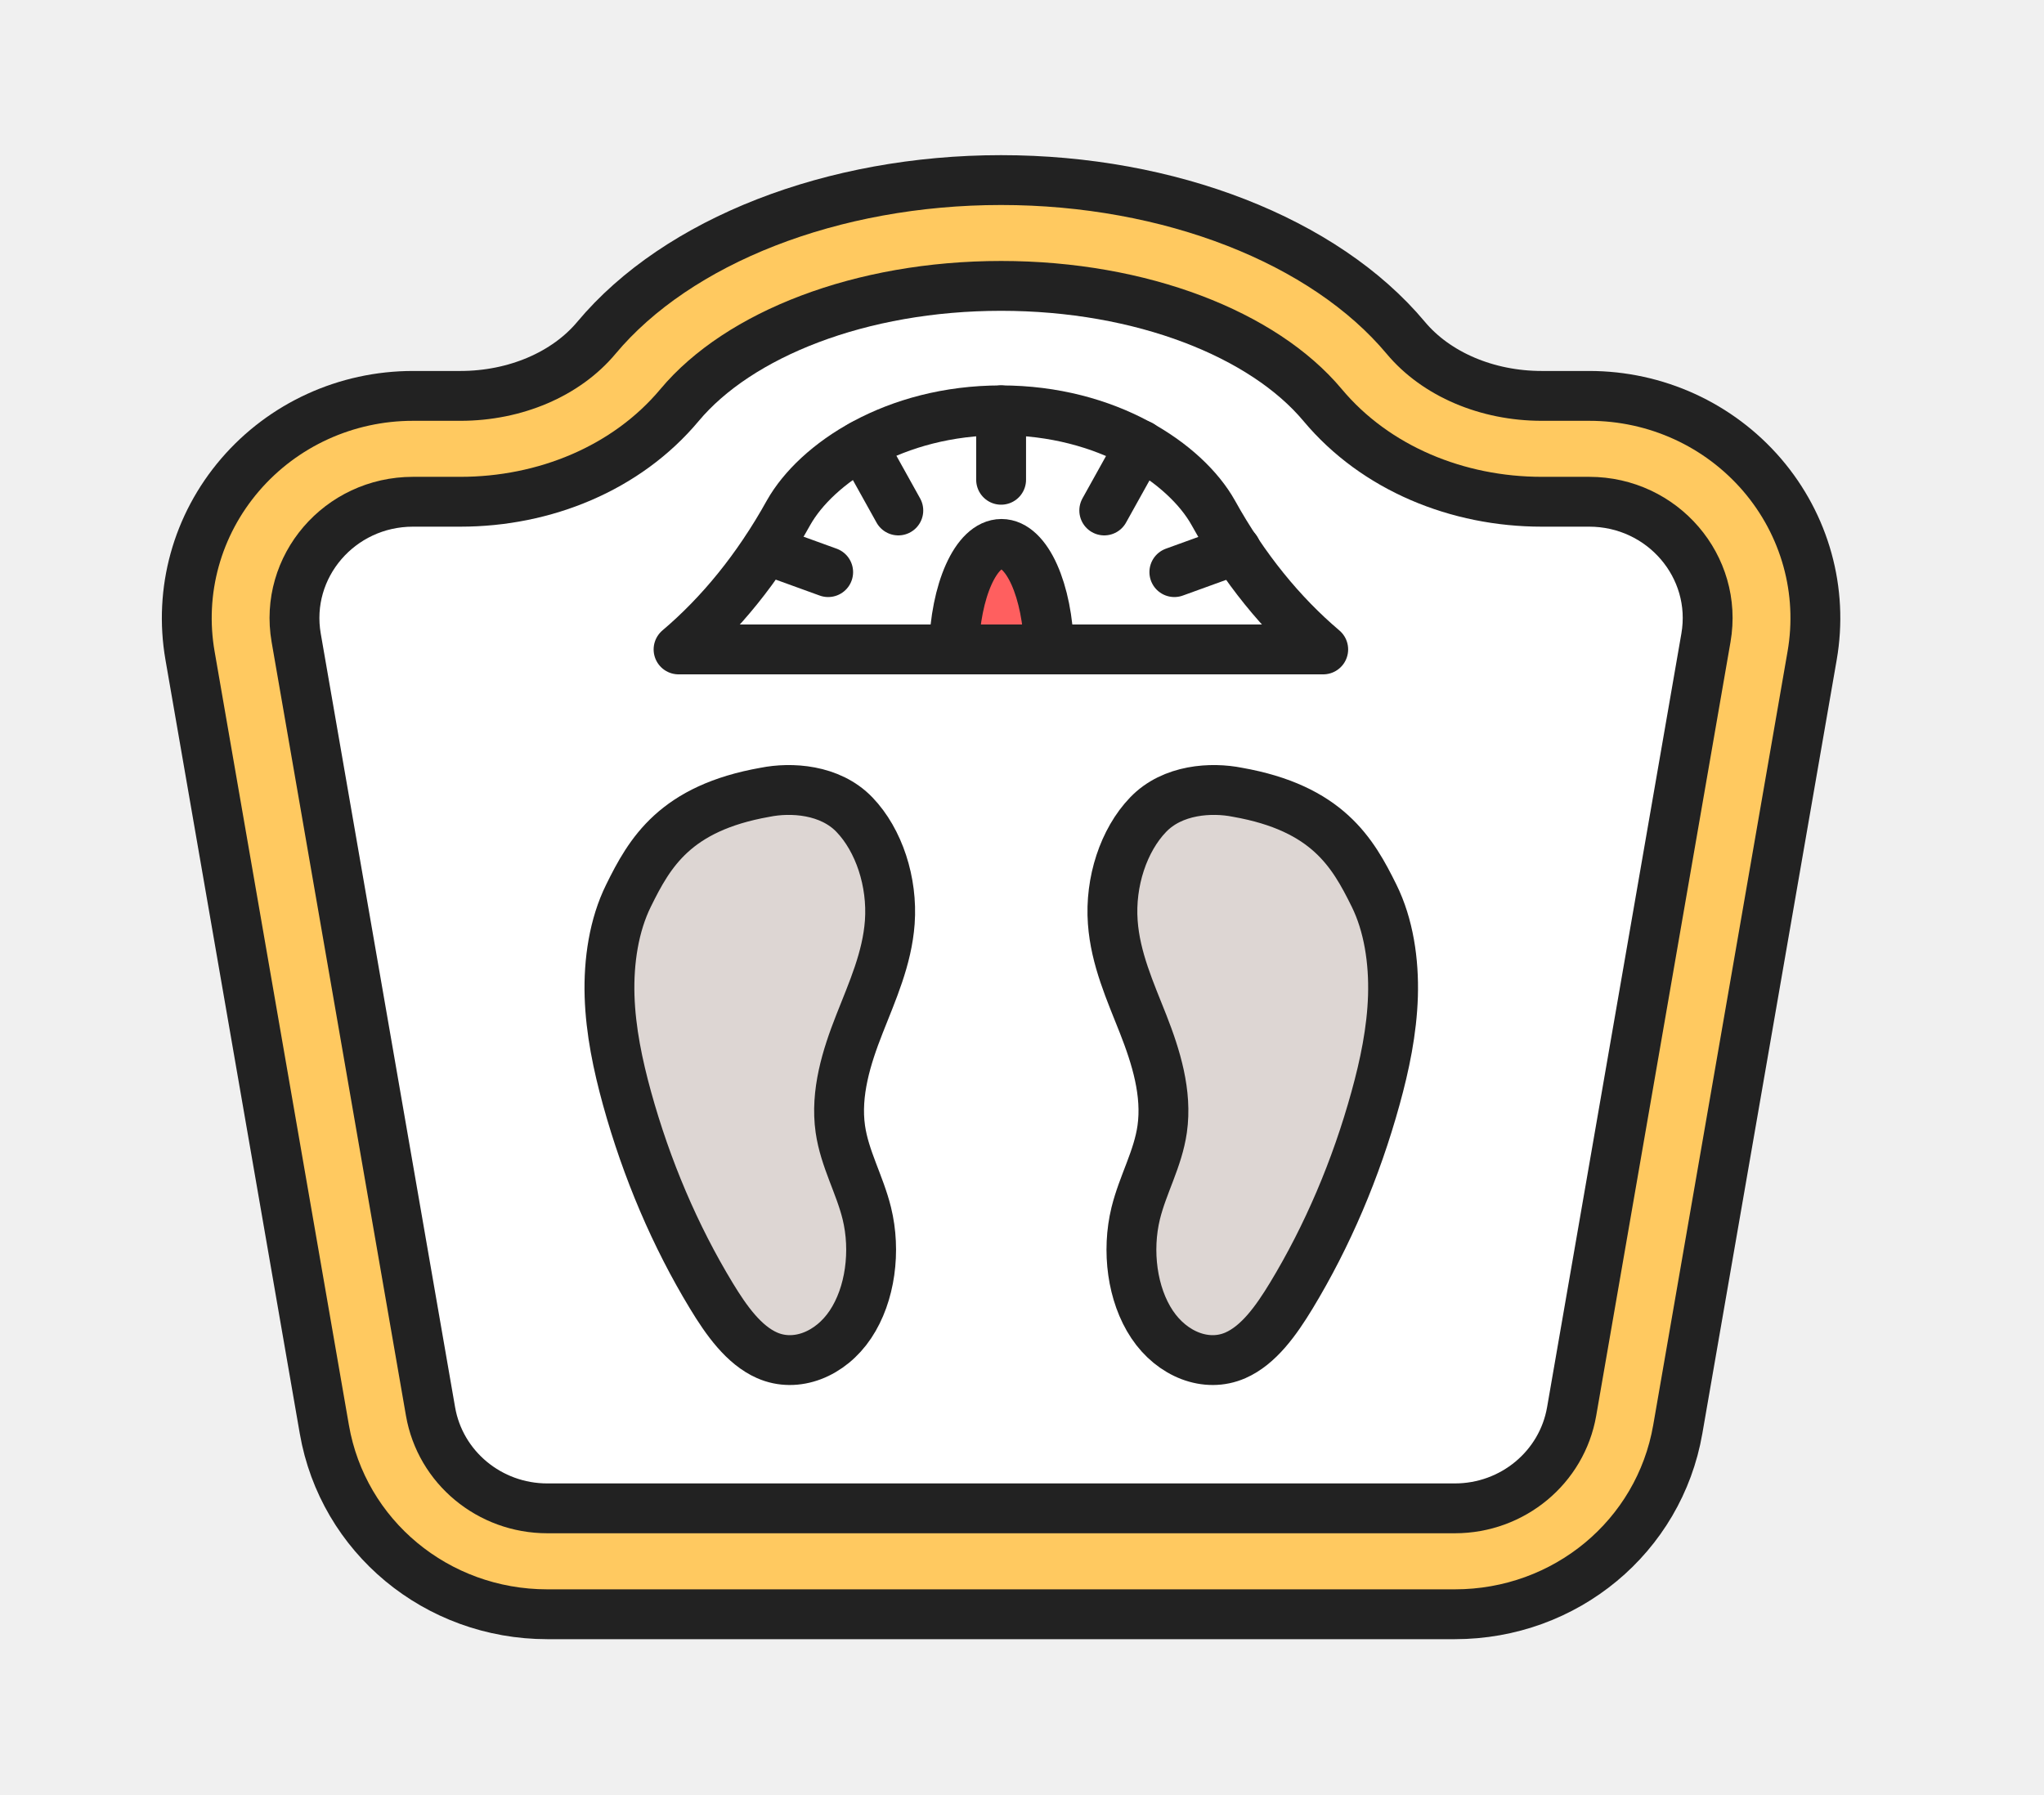
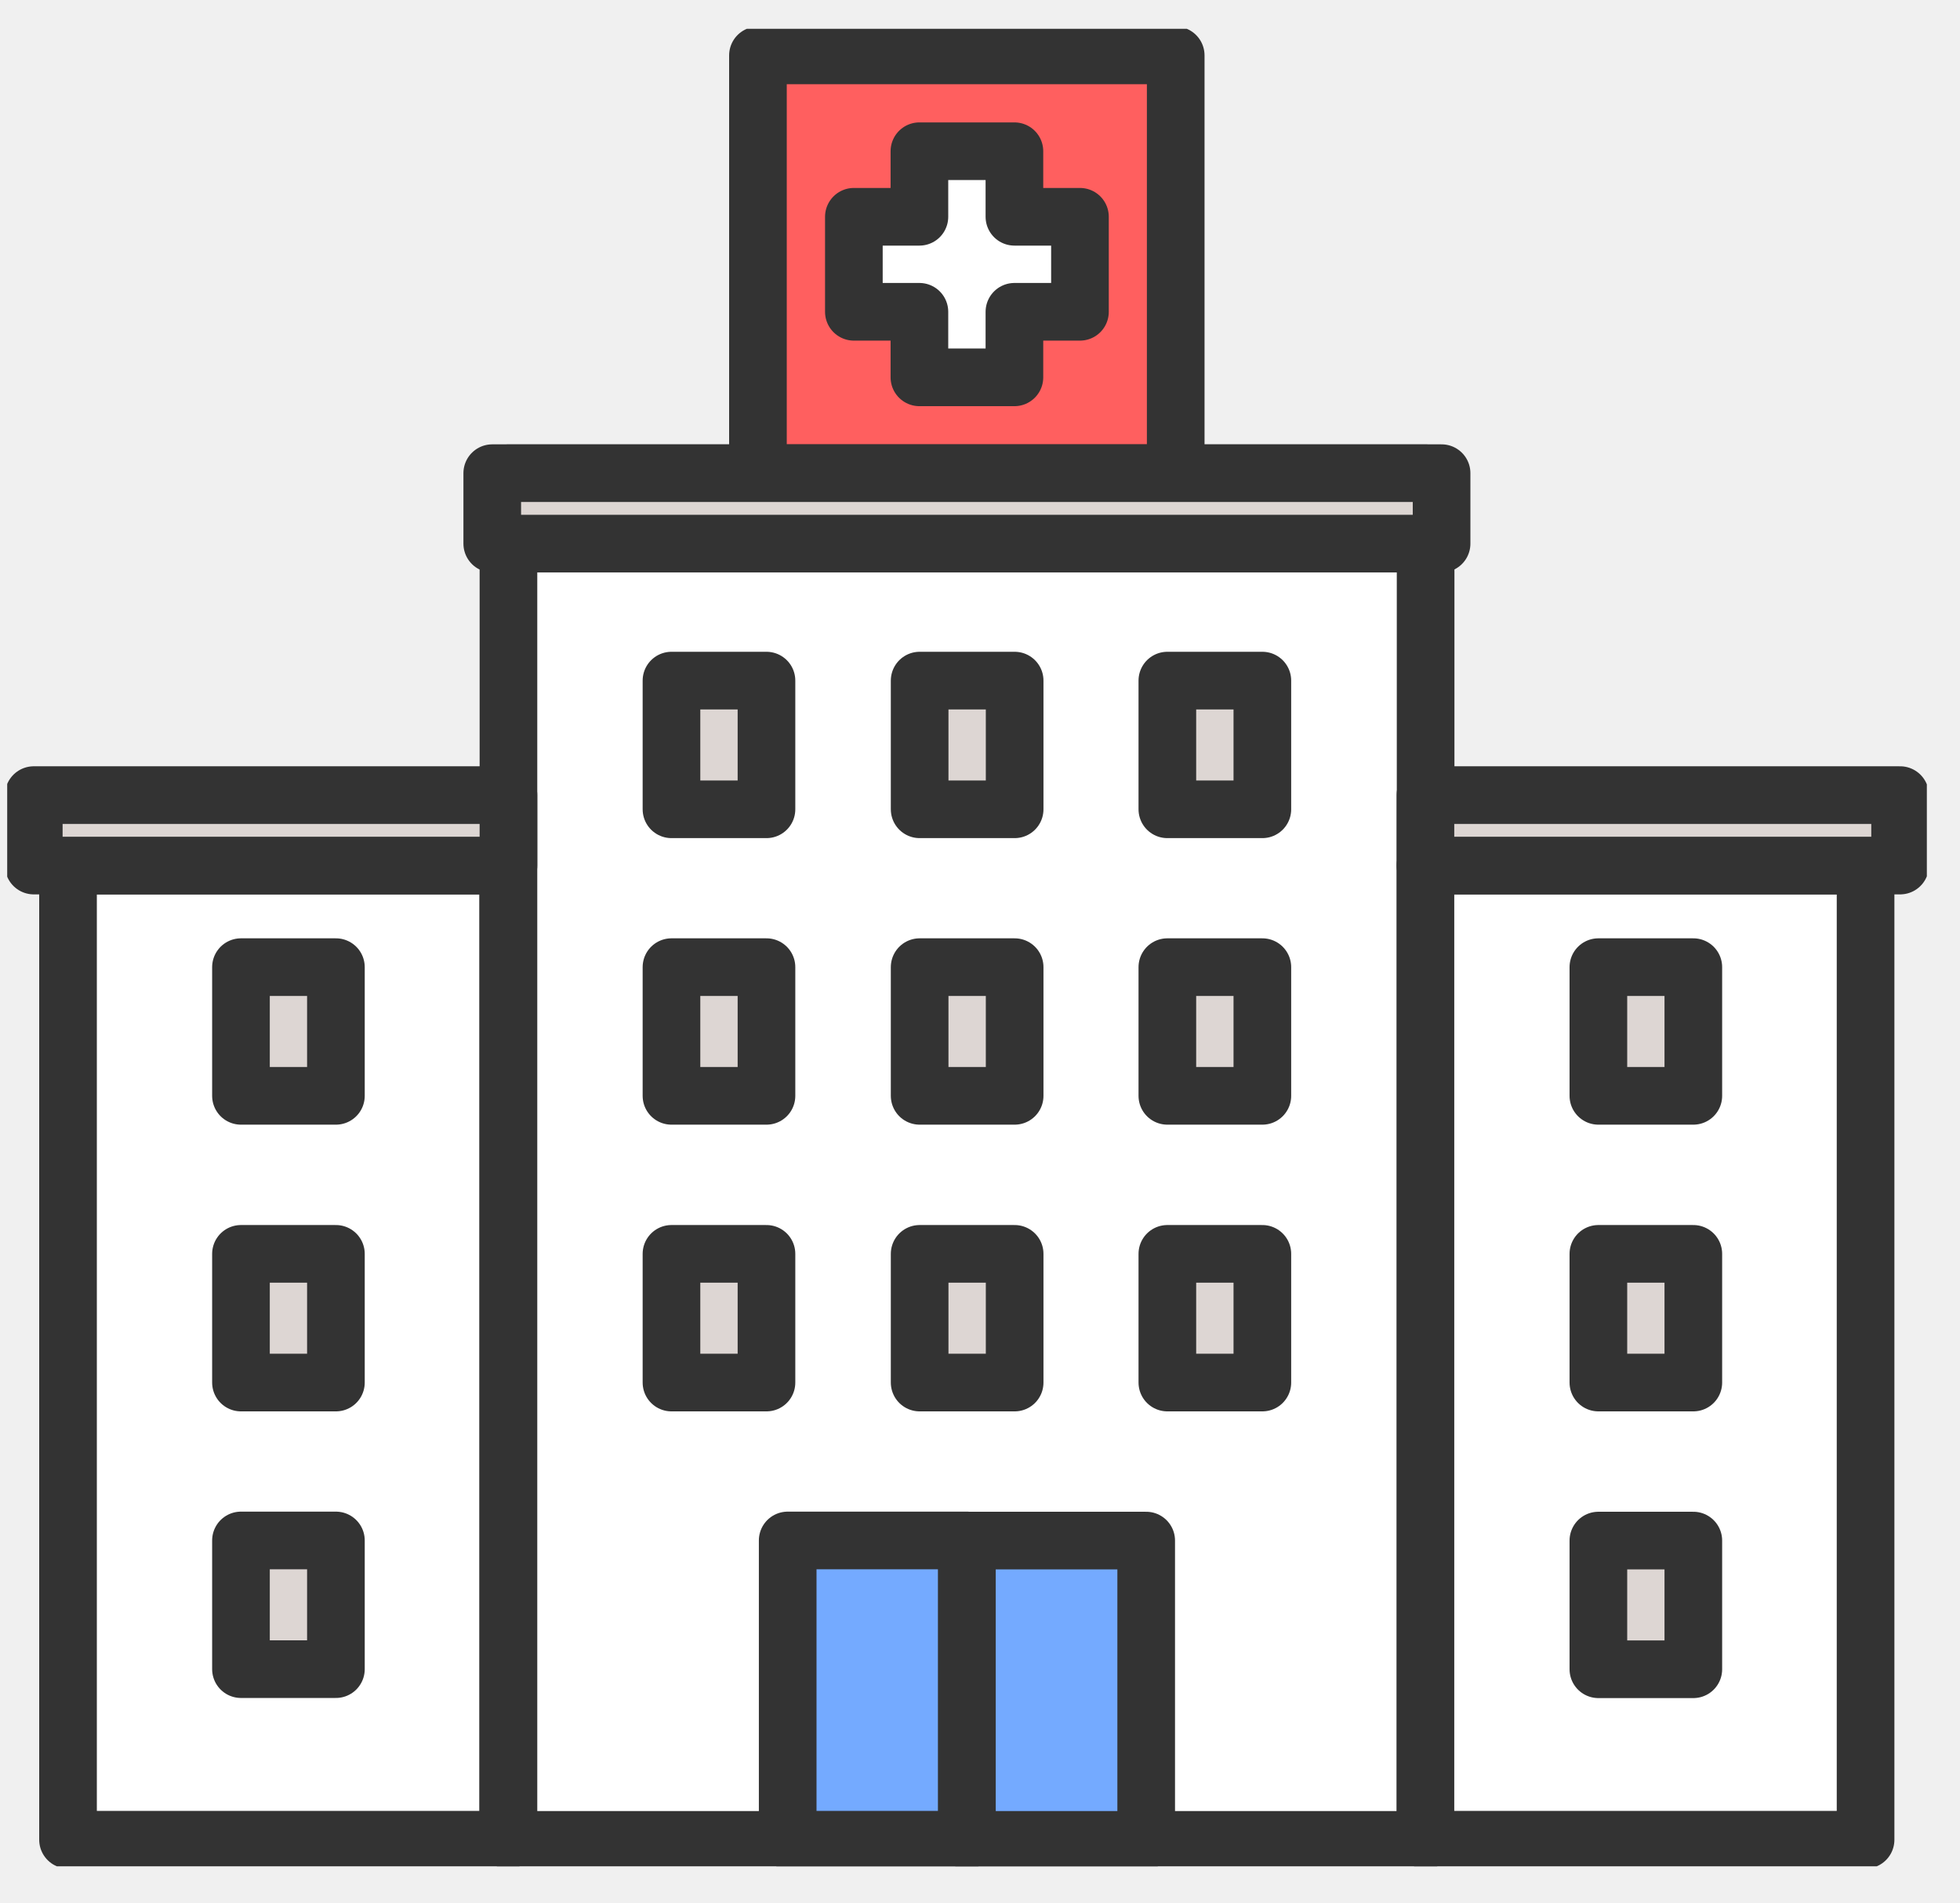
- <svg xmlns="http://www.w3.org/2000/svg" width="41" height="36" viewBox="0 0 41 36" fill="none">
-   <g clip-path="url(#clip0_26_1773)">
-     <path d="M10.978 32.388C8.76 32.388 6.879 30.828 6.506 28.678L3.812 13.155C3.586 11.856 3.952 10.534 4.816 9.527C5.68 8.521 6.944 7.943 8.284 7.943H9.236C10.334 7.943 11.353 7.508 11.963 6.778C13.595 4.826 16.706 3.613 20.08 3.613C23.455 3.613 26.566 4.826 28.198 6.778C28.808 7.508 29.827 7.943 30.925 7.943H31.877C33.217 7.943 34.48 8.521 35.345 9.527C36.208 10.534 36.575 11.856 36.349 13.155L33.654 28.678C33.281 30.828 31.401 32.388 29.183 32.388H10.978Z" fill="#FFC960" />
-     <path d="M10.978 32.388C8.76 32.388 6.879 30.828 6.506 28.678L3.812 13.155C3.586 11.856 3.952 10.534 4.816 9.527C5.68 8.521 6.944 7.943 8.284 7.943H9.236C10.334 7.943 11.353 7.508 11.963 6.778C13.595 4.826 16.706 3.613 20.08 3.613C23.455 3.613 26.566 4.826 28.198 6.778C28.808 7.508 29.827 7.943 30.925 7.943H31.877C33.217 7.943 34.48 8.521 35.345 9.527C36.208 10.534 36.575 11.856 36.349 13.155L33.654 28.678C33.281 30.828 31.401 32.388 29.183 32.388H10.978Z" stroke="#222222" stroke-miterlimit="10" stroke-linecap="round" stroke-linejoin="round" />
-     <path d="M31.877 10.067H30.925C29.245 10.067 27.595 9.402 26.529 8.126C25.344 6.709 22.901 5.736 20.081 5.736C17.26 5.736 14.817 6.709 13.632 8.126C12.566 9.402 10.916 10.067 9.236 10.067H8.284C6.811 10.067 5.694 11.369 5.941 12.796L8.636 28.32C8.831 29.442 9.82 30.263 10.978 30.263H29.183C30.341 30.263 31.33 29.442 31.525 28.32L34.219 12.796C34.467 11.369 33.349 10.067 31.877 10.067Z" fill="white" />
-     <path d="M31.877 10.067H30.925C29.245 10.067 27.595 9.402 26.529 8.126C25.344 6.709 22.901 5.736 20.081 5.736C17.26 5.736 14.817 6.709 13.632 8.126C12.566 9.402 10.916 10.067 9.236 10.067H8.284C6.811 10.067 5.694 11.369 5.941 12.796L8.636 28.32C8.831 29.442 9.82 30.263 10.978 30.263H29.183C30.341 30.263 31.33 29.442 31.525 28.32L34.219 12.796C34.467 11.369 33.349 10.067 31.877 10.067Z" stroke="#222222" stroke-miterlimit="10" stroke-linecap="round" stroke-linejoin="round" />
-     <path d="M26.542 13.03H13.611C14.45 12.319 15.199 11.402 15.818 10.286C16.373 9.302 17.939 8.233 20.078 8.233C22.214 8.233 23.784 9.302 24.335 10.286C24.954 11.402 25.703 12.319 26.542 13.03Z" fill="white" />
-     <path d="M26.542 13.03H13.611C14.45 12.319 15.199 11.402 15.818 10.286C16.373 9.302 17.939 8.233 20.078 8.233C22.214 8.233 23.784 9.302 24.335 10.286C24.954 11.402 25.703 12.319 26.542 13.03Z" stroke="#222222" stroke-miterlimit="10" stroke-linecap="round" stroke-linejoin="round" />
-     <path d="M20.081 8.233V9.626" stroke="#222222" stroke-miterlimit="10" stroke-linecap="round" stroke-linejoin="round" />
-     <path d="M17.289 8.929L18.019 10.242" stroke="#222222" stroke-miterlimit="10" stroke-linecap="round" stroke-linejoin="round" />
-     <path d="M15.374 11.03L16.612 11.479" stroke="#222222" stroke-miterlimit="10" stroke-linecap="round" stroke-linejoin="round" />
-     <path d="M22.88 8.929L22.15 10.242" stroke="#222222" stroke-miterlimit="10" stroke-linecap="round" stroke-linejoin="round" />
-     <path d="M24.795 11.03L23.556 11.479" stroke="#222222" stroke-miterlimit="10" stroke-linecap="round" stroke-linejoin="round" />
-     <path d="M21.043 13.03H19.134C19.163 11.851 19.577 10.913 20.088 10.913C20.6 10.913 21.014 11.851 21.043 13.03Z" fill="#FF5F5F" />
-     <path d="M21.043 13.03H19.134C19.163 11.851 19.577 10.913 20.088 10.913C20.6 10.913 21.014 11.851 21.043 13.03Z" stroke="#222222" stroke-miterlimit="10" stroke-linecap="round" stroke-linejoin="round" />
-     <path d="M15.347 15.896C15.865 15.792 16.648 15.833 17.14 16.346C17.631 16.858 17.906 17.695 17.848 18.503C17.795 19.234 17.496 19.892 17.239 20.547C16.981 21.202 16.753 21.93 16.856 22.653C16.942 23.251 17.244 23.762 17.387 24.343C17.572 25.096 17.46 25.972 17.059 26.572C16.659 27.172 15.97 27.449 15.387 27.193C14.921 26.988 14.57 26.496 14.268 25.997C13.543 24.802 12.97 23.458 12.576 22.032C12.394 21.37 12.249 20.684 12.227 19.983C12.206 19.282 12.315 18.56 12.608 17.968C13.032 17.108 13.541 16.214 15.347 15.896Z" fill="#DDD6D3" />
-     <path d="M15.347 15.896C15.865 15.792 16.648 15.833 17.14 16.346C17.631 16.858 17.906 17.695 17.848 18.503C17.795 19.234 17.496 19.892 17.239 20.547C16.981 21.202 16.753 21.93 16.856 22.653C16.942 23.251 17.244 23.762 17.387 24.343C17.572 25.096 17.46 25.972 17.059 26.572C16.659 27.172 15.97 27.449 15.387 27.193C14.921 26.988 14.57 26.496 14.268 25.997C13.543 24.802 12.97 23.458 12.576 22.032C12.394 21.37 12.249 20.684 12.227 19.983C12.206 19.282 12.315 18.56 12.608 17.968C13.032 17.108 13.541 16.214 15.347 15.896Z" stroke="#222222" stroke-miterlimit="10" stroke-linecap="round" stroke-linejoin="round" />
-     <path d="M24.822 15.896C24.303 15.792 23.52 15.833 23.029 16.346C22.537 16.858 22.262 17.695 22.321 18.503C22.373 19.234 22.672 19.892 22.93 20.547C23.187 21.202 23.415 21.93 23.312 22.653C23.227 23.251 22.924 23.762 22.781 24.343C22.597 25.096 22.708 25.972 23.109 26.572C23.509 27.172 24.198 27.449 24.781 27.193C25.248 26.988 25.598 26.496 25.901 25.997C26.625 24.802 27.199 23.458 27.592 22.032C27.775 21.37 27.919 20.684 27.941 19.983C27.962 19.282 27.854 18.56 27.561 17.968C27.136 17.108 26.627 16.214 24.822 15.896Z" fill="#DDD6D3" />
-     <path d="M24.822 15.896C24.303 15.792 23.52 15.833 23.029 16.346C22.537 16.858 22.262 17.695 22.321 18.503C22.373 19.234 22.672 19.892 22.93 20.547C23.187 21.202 23.415 21.93 23.312 22.653C23.227 23.251 22.924 23.762 22.781 24.343C22.597 25.096 22.708 25.972 23.109 26.572C23.509 27.172 24.198 27.449 24.781 27.193C25.248 26.988 25.598 26.496 25.901 25.997C26.625 24.802 27.199 23.458 27.592 22.032C27.775 21.37 27.919 20.684 27.941 19.983C27.962 19.282 27.854 18.56 27.561 17.968C27.136 17.108 26.627 16.214 24.822 15.896Z" stroke="#222222" stroke-miterlimit="10" stroke-linecap="round" stroke-linejoin="round" />
+ <svg xmlns="http://www.w3.org/2000/svg" width="34" height="33" viewBox="0 0 34 33" fill="none">
+   <g id="Frame" clip-path="url(#clip0_1228_98)">
+     <path id="Vector" d="M8.815 15.014H1.18V31.91H8.815V15.014Z" fill="white" />
+     <path id="Vector_2" d="M8.815 15.014H1.18V31.91H8.815V15.014Z" stroke="#333333" stroke-miterlimit="10" stroke-linecap="round" stroke-linejoin="round" />
+     <path id="Vector_3" d="M24.73 8.209H8.82V31.912H24.73V8.209Z" fill="white" />
+     <path id="Vector_4" d="M24.73 8.209H8.82V31.912H24.73V8.209Z" stroke="#333333" stroke-miterlimit="10" stroke-linecap="round" stroke-linejoin="round" />
+     <path id="Vector_5" d="M21.898 11.805H20.25V14.037H21.898V11.805Z" fill="#DDD6D3" />
+     <path id="Vector_6" d="M21.898 11.805H20.25V14.037H21.898V11.805Z" stroke="#333333" stroke-miterlimit="10" stroke-linecap="round" stroke-linejoin="round" />
+     <path id="Vector_7" d="M17.601 11.805H15.953V14.037H17.601V11.805Z" fill="#DDD6D3" />
+     <path id="Vector_8" d="M17.601 11.805H15.953V14.037H17.601V11.805Z" stroke="#333333" stroke-miterlimit="10" stroke-linecap="round" stroke-linejoin="round" />
+     <path id="Vector_9" d="M13.296 11.805H11.648V14.037H13.296V11.805Z" fill="#DDD6D3" />
+     <path id="Vector_10" d="M13.296 11.805H11.648V14.037H13.296V11.805Z" stroke="#333333" stroke-miterlimit="10" stroke-linecap="round" stroke-linejoin="round" />
+     <path id="Vector_11" d="M21.898 16.775H20.25V19.007H21.898V16.775Z" fill="#DDD6D3" />
+     <path id="Vector_12" d="M21.898 16.775H20.25V19.007H21.898V16.775Z" stroke="#333333" stroke-miterlimit="10" stroke-linecap="round" stroke-linejoin="round" />
+     <path id="Vector_13" d="M17.601 16.775H15.953V19.007H17.601V16.775Z" fill="#DDD6D3" />
+     <path id="Vector_14" d="M17.601 16.775H15.953V19.007H17.601V16.775Z" stroke="#333333" stroke-miterlimit="10" stroke-linecap="round" stroke-linejoin="round" />
+     <path id="Vector_15" d="M13.296 16.775H11.648V19.007H13.296V16.775Z" fill="#DDD6D3" />
+     <path id="Vector_16" d="M13.296 16.775H11.648V19.007H13.296V16.775Z" stroke="#333333" stroke-miterlimit="10" stroke-linecap="round" stroke-linejoin="round" />
+     <path id="Vector_17" d="M21.898 21.748H20.25V23.98H21.898V21.748Z" fill="#DDD6D3" />
+     <path id="Vector_18" d="M21.898 21.748H20.25V23.98H21.898V21.748Z" stroke="#333333" stroke-miterlimit="10" stroke-linecap="round" stroke-linejoin="round" />
+     <path id="Vector_19" d="M17.601 21.748H15.953V23.98H17.601V21.748Z" fill="#DDD6D3" />
+     <path id="Vector_20" d="M17.601 21.748H15.953V23.98H17.601V21.748Z" stroke="#333333" stroke-miterlimit="10" stroke-linecap="round" stroke-linejoin="round" />
+     <path id="Vector_21" d="M13.296 21.748H11.648V23.98H13.296V21.748Z" fill="#DDD6D3" />
+     <path id="Vector_22" d="M13.296 21.748H11.648V23.98H13.296V21.748Z" stroke="#333333" stroke-miterlimit="10" stroke-linecap="round" stroke-linejoin="round" />
+     <path id="Vector_23" d="M20.395 0.961H13.148V8.207H20.395V0.961Z" fill="#FF5F5F" />
+     <path id="Vector_24" d="M20.395 0.961H13.148V8.207H20.395V0.961Z" stroke="#333333" stroke-miterlimit="10" stroke-linecap="round" stroke-linejoin="round" />
+     <path id="Vector_25" d="M18.734 3.76H17.597V2.623H15.949V3.76H14.812V5.408H15.949V6.545H17.597V5.408H18.734V3.76Z" fill="white" />
+     <path id="Vector_26" d="M18.734 3.76H17.597V2.623H15.949V3.76H14.812V5.408H15.949V6.545H17.597V5.408H18.734V3.76Z" stroke="#333333" stroke-miterlimit="10" stroke-linecap="round" stroke-linejoin="round" />
+     <path id="Vector_27" d="M25.007 8.207H8.539V9.429H25.007V8.207Z" fill="#DDD6D3" />
+     <path id="Vector_28" d="M25.007 8.207H8.539V9.429H25.007V8.207Z" stroke="#333333" stroke-miterlimit="10" stroke-linecap="round" stroke-linejoin="round" />
+     <path id="Vector_29" d="M16.774 26.719H13.664V31.91H16.774V26.719Z" fill="#74AAFF" />
+     <path id="Vector_30" d="M16.774 26.719H13.664V31.91H16.774V26.719Z" stroke="#333333" stroke-miterlimit="10" stroke-linecap="round" stroke-linejoin="round" />
+     <path id="Vector_31" d="M19.883 26.721H16.773V31.912H19.883V26.721Z" fill="#74AAFF" />
+     <path id="Vector_32" d="M19.883 26.721H16.773V31.912H19.883V26.721Z" stroke="#333333" stroke-miterlimit="10" stroke-linecap="round" stroke-linejoin="round" />
+     <path id="Vector_33" d="M5.827 16.775H4.18V19.007H5.827V16.775Z" fill="#DDD6D3" />
+     <path id="Vector_34" d="M5.827 16.775H4.18V19.007H5.827V16.775Z" stroke="#333333" stroke-miterlimit="10" stroke-linecap="round" stroke-linejoin="round" />
+     <path id="Vector_35" d="M5.827 21.748H4.18V23.98H5.827V21.748Z" fill="#DDD6D3" />
+     <path id="Vector_36" d="M5.827 21.748H4.18V23.98H5.827V21.748Z" stroke="#333333" stroke-miterlimit="10" stroke-linecap="round" stroke-linejoin="round" />
+     <path id="Vector_37" d="M5.827 26.719H4.18V28.951H5.827V26.719Z" fill="#DDD6D3" />
+     <path id="Vector_38" d="M5.827 26.719H4.18V28.951H5.827V26.719Z" stroke="#333333" stroke-miterlimit="10" stroke-linecap="round" stroke-linejoin="round" />
+     <path id="Vector_39" d="M32.362 15.014H24.727V31.91H32.362V15.014Z" fill="white" />
+     <path id="Vector_40" d="M32.362 15.014H24.727V31.91H32.362V15.014Z" stroke="#333333" stroke-miterlimit="10" stroke-linecap="round" stroke-linejoin="round" />
+     <path id="Vector_41" d="M29.374 16.775H27.727V19.007H29.374V16.775Z" fill="#DDD6D3" />
+     <path id="Vector_42" d="M29.374 16.775H27.727V19.007H29.374V16.775Z" stroke="#333333" stroke-miterlimit="10" stroke-linecap="round" stroke-linejoin="round" />
+     <path id="Vector_43" d="M29.374 21.748H27.727V23.98H29.374V21.748Z" fill="#DDD6D3" />
+     <path id="Vector_44" d="M29.374 21.748H27.727V23.98H29.374V21.748Z" stroke="#333333" stroke-miterlimit="10" stroke-linecap="round" stroke-linejoin="round" />
+     <path id="Vector_45" d="M29.374 26.721H27.727V28.953H29.374V26.721Z" fill="#DDD6D3" />
+     <path id="Vector_46" d="M29.374 26.721H27.727V28.953H29.374V26.721Z" stroke="#333333" stroke-miterlimit="10" stroke-linecap="round" stroke-linejoin="round" />
+     <path id="Vector_47" d="M8.82 13.791H0.586V15.013H8.82V13.791Z" fill="#DDD6D3" />
+     <path id="Vector_48" d="M8.82 13.791H0.586V15.013H8.82V13.791Z" stroke="#333333" stroke-miterlimit="10" stroke-linecap="round" stroke-linejoin="round" />
+     <path id="Vector_49" d="M32.961 13.791H24.727V15.013H32.961V13.791Z" fill="#DDD6D3" />
+     <path id="Vector_50" d="M32.961 13.791H24.727V15.013H32.961V13.791Z" stroke="#333333" stroke-miterlimit="10" stroke-linecap="round" stroke-linejoin="round" />
  </g>
  <defs>
-     <clipPath id="clip0_26_1773">
-       <rect width="33.913" height="30" fill="white" transform="translate(3.125 3)" />
+     <clipPath id="clip0_1228_98">
+       <rect width="33.3" height="31.871" fill="white" transform="translate(0.125 0.5)" />
    </clipPath>
  </defs>
</svg>
